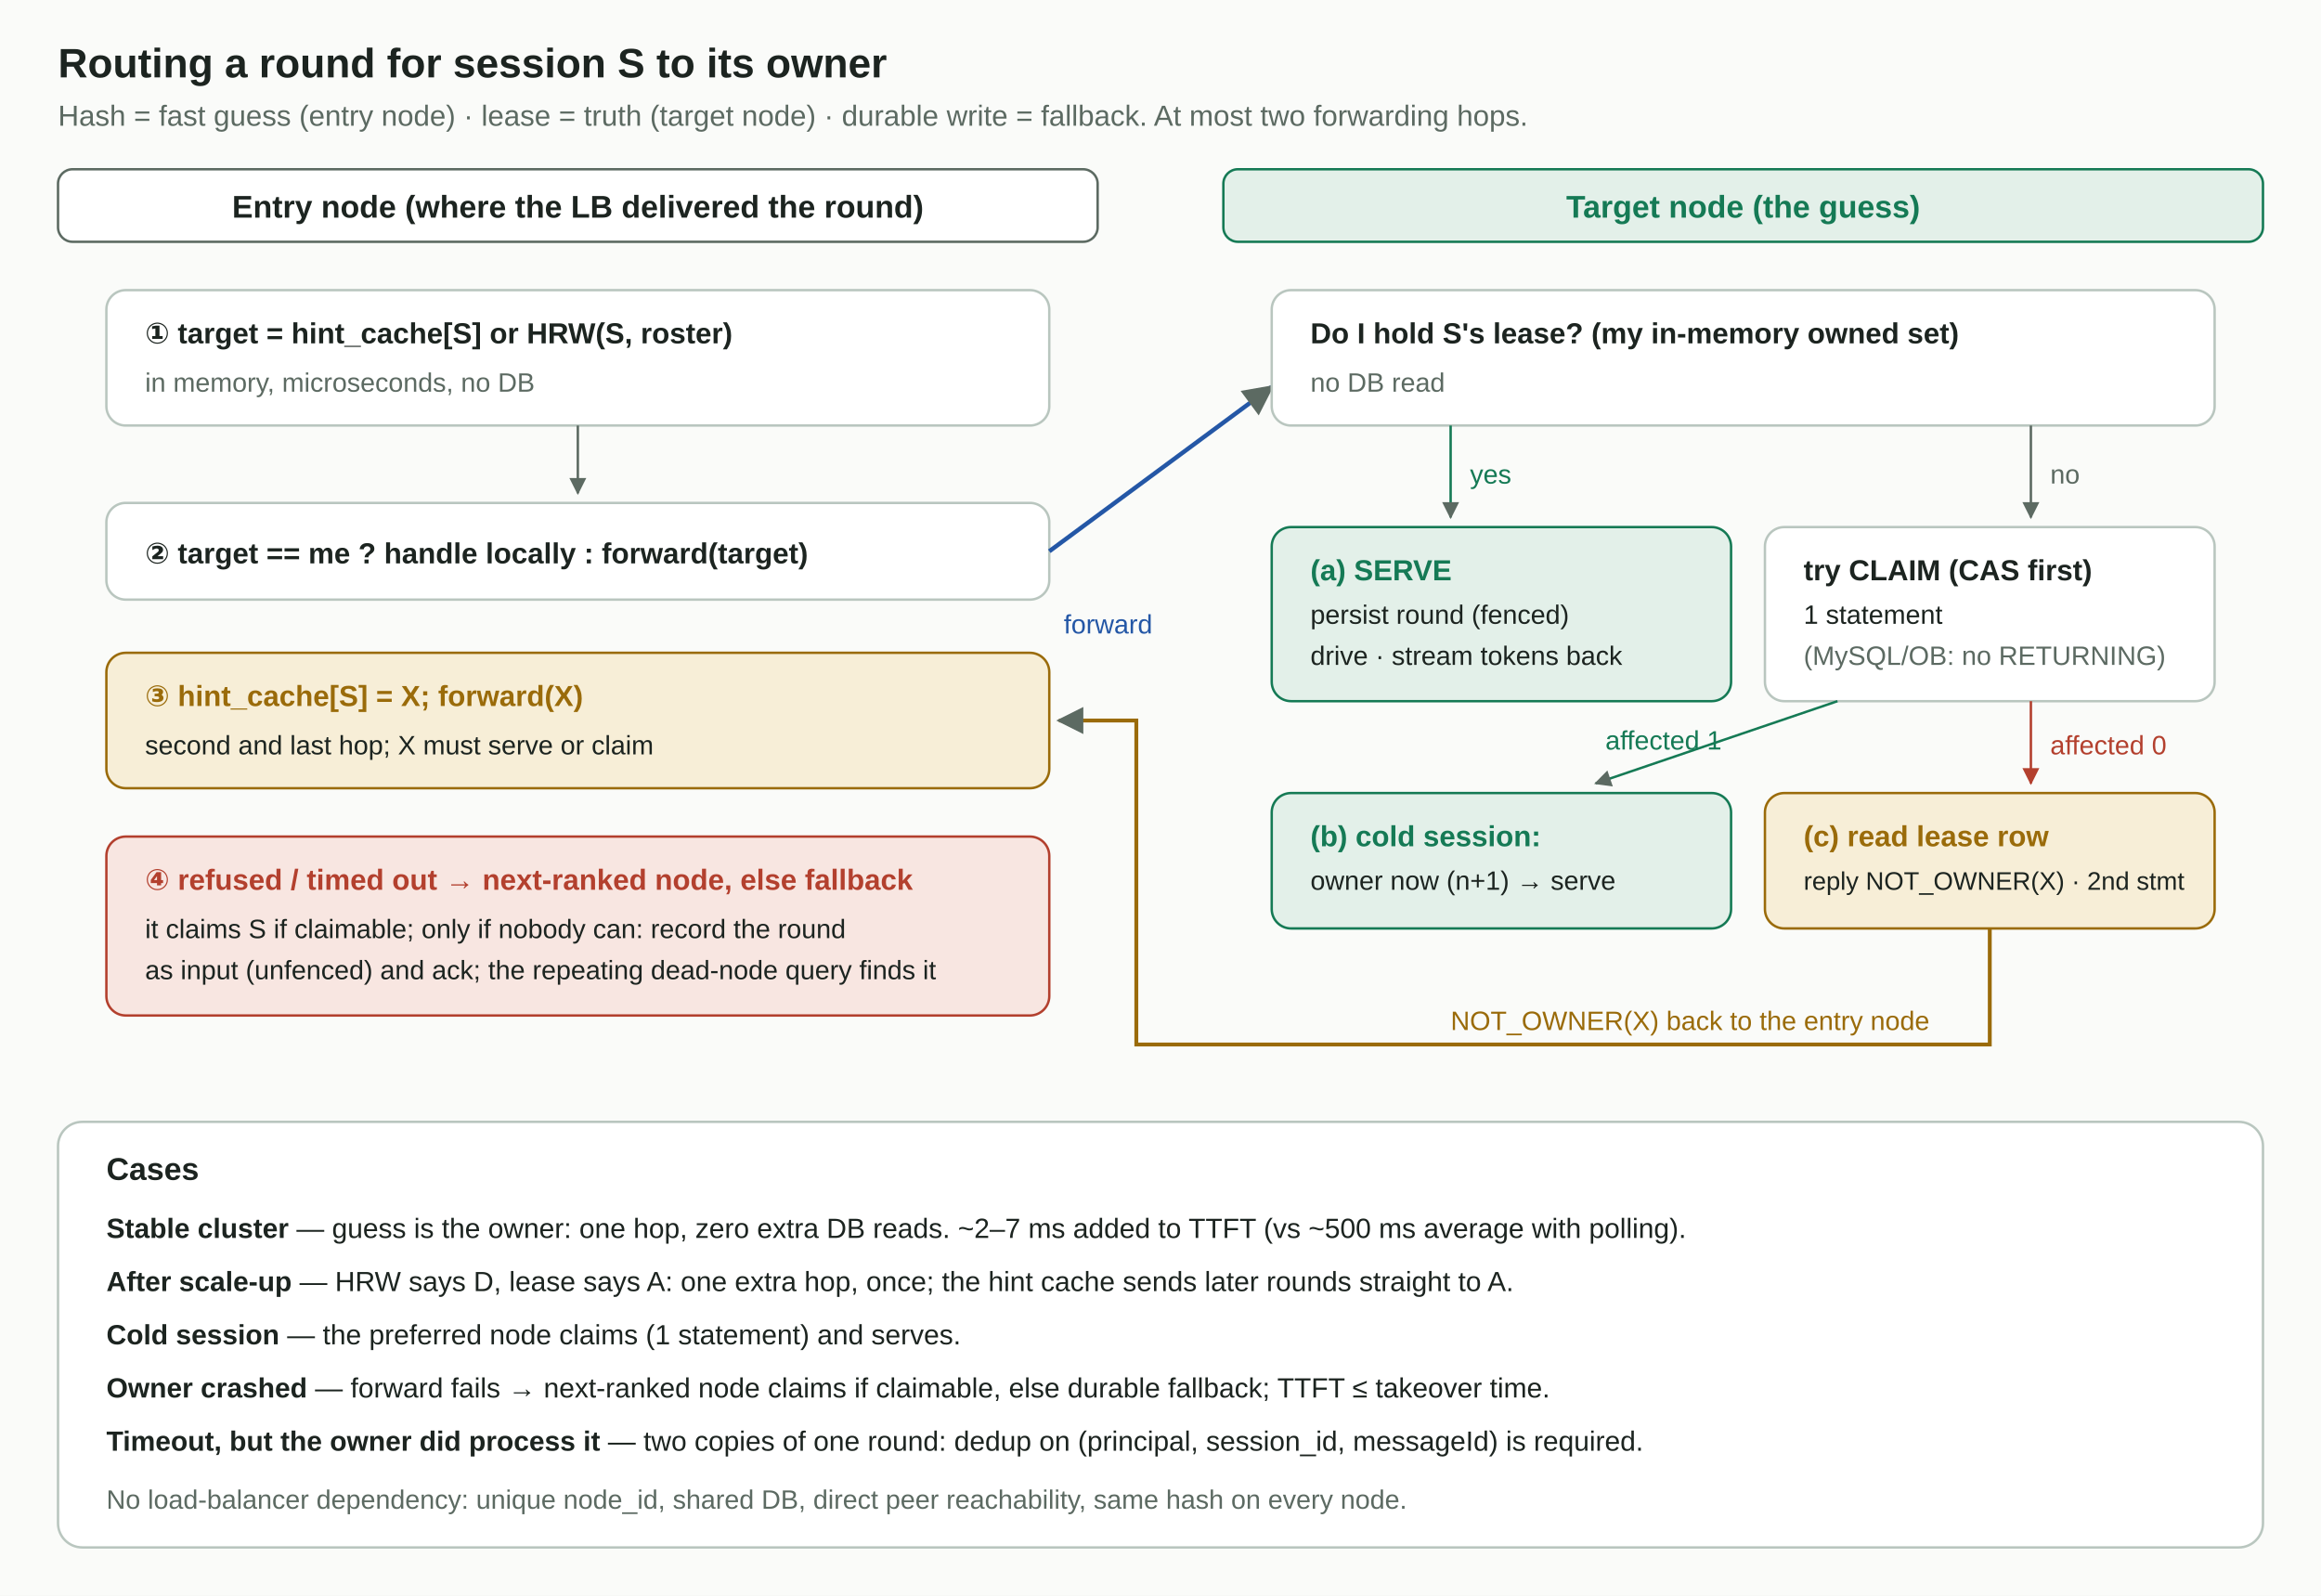
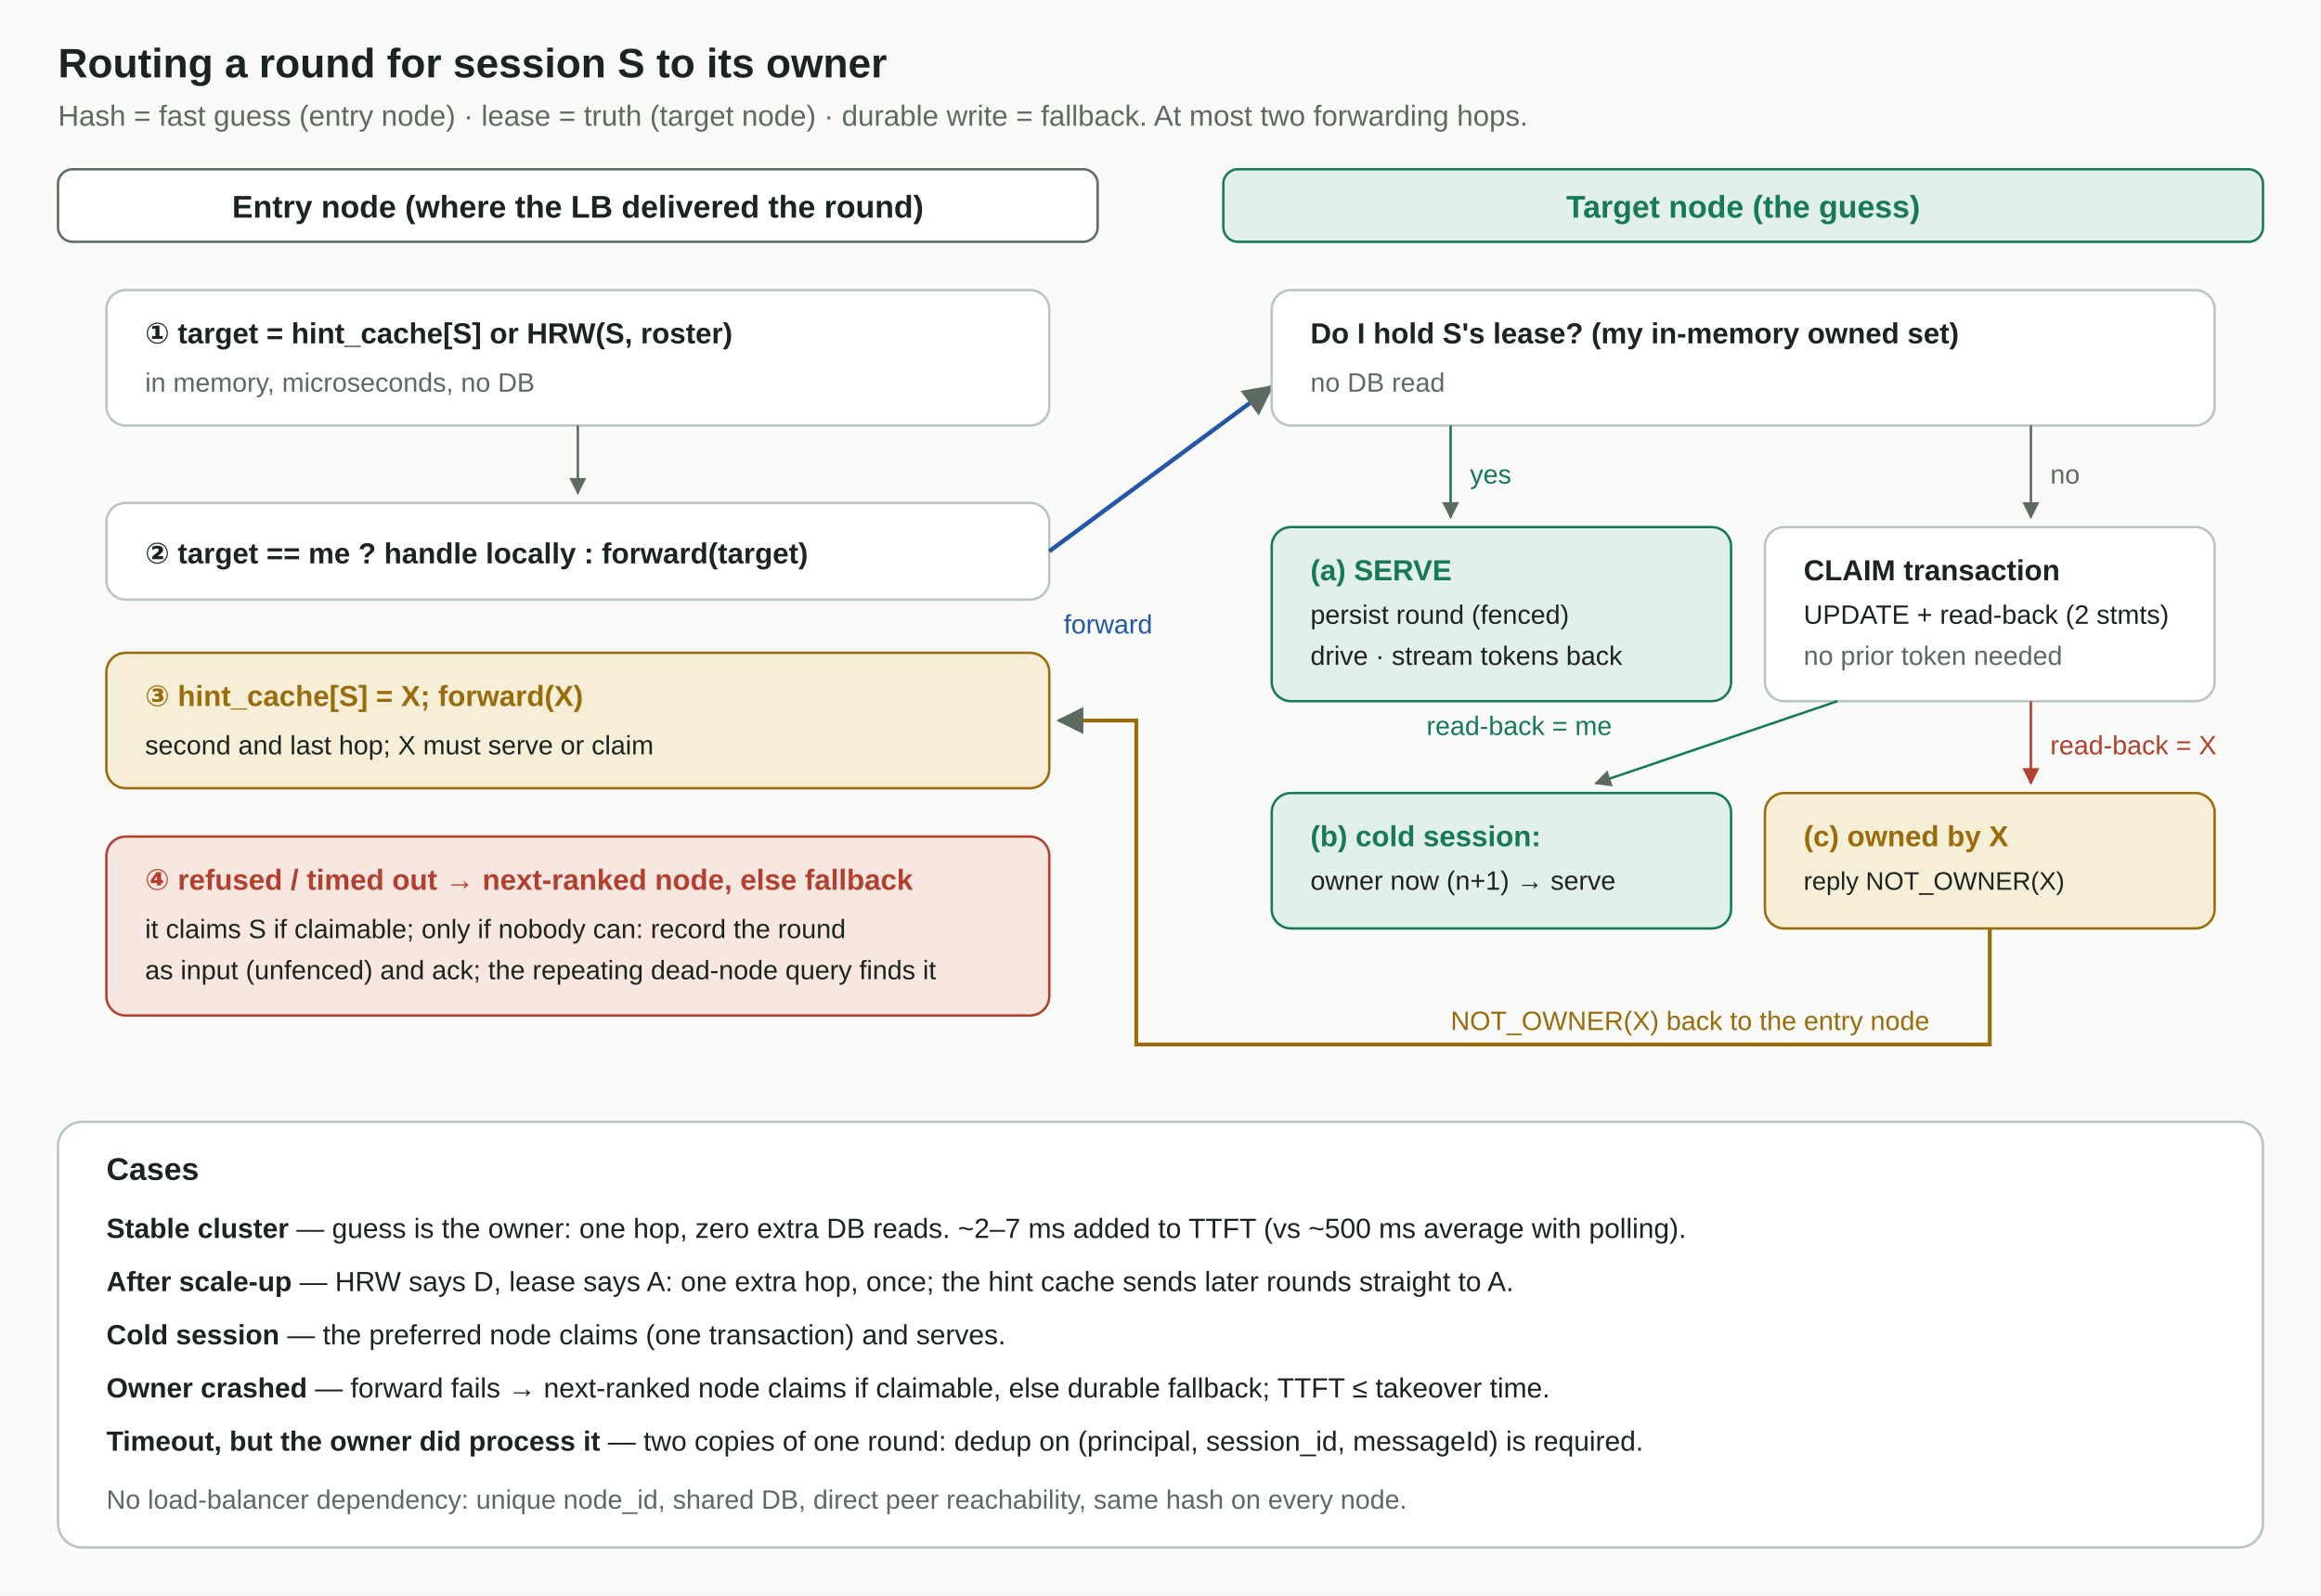
<svg xmlns="http://www.w3.org/2000/svg" viewBox="0 0 960 660" font-family="Arial, Helvetica, sans-serif">
  <defs>
    <marker id="ar" viewBox="0 0 10 10" refX="9" refY="5" markerWidth="7" markerHeight="7" orient="auto-start-reverse">
      <path d="M0 0L10 5L0 10z" fill="#5c6a62" />
    </marker>
    <marker id="ab" viewBox="0 0 10 10" refX="9" refY="5" markerWidth="7" markerHeight="7" orient="auto-start-reverse">
      <path d="M0 0L10 5L0 10z" fill="#b3402e" />
    </marker>
  </defs>
  <rect x="0" y="0" width="960" height="660" fill="#fafbf9" />
  <text x="24" y="32" font-size="17" font-weight="bold" fill="#1c2420">Routing a round for session S to its owner</text>
  <text x="24" y="52" font-size="12" fill="#5c6a62">Hash = fast guess (entry node) · lease = truth (target node) · durable write = fallback. At most two forwarding hops.</text>
  <rect x="24" y="70" width="430" height="30" rx="6" fill="#ffffff" stroke="#5c6a62" />
  <text x="239" y="90" font-size="13" font-weight="bold" text-anchor="middle" fill="#1c2420">Entry node (where the LB delivered the round)</text>
  <rect x="506" y="70" width="430" height="30" rx="6" fill="#e3f0e9" stroke="#157a55" />
  <text x="721" y="90" font-size="13" font-weight="bold" text-anchor="middle" fill="#157a55">Target node (the guess)</text>
  <rect x="44" y="120" width="390" height="56" rx="8" fill="#ffffff" stroke="#b9c6bf" />
  <text x="60" y="142" font-size="12" font-weight="bold" fill="#1c2420">① target = hint_cache[S] or HRW(S, roster)</text>
  <text x="60" y="162" font-size="11" fill="#5c6a62">in memory, microseconds, no DB</text>
  <line x1="239" y1="176" x2="239" y2="204" stroke="#5c6a62" marker-end="url(#ar)" />
  <rect x="44" y="208" width="390" height="40" rx="8" fill="#ffffff" stroke="#b9c6bf" />
  <text x="60" y="233" font-size="12" font-weight="bold" fill="#1c2420">② target == me ? handle locally : forward(target)</text>
  <line x1="434" y1="228" x2="526" y2="160" stroke="#2457a6" stroke-width="1.8" marker-end="url(#ar)" />
  <text x="440" y="262" font-size="11" fill="#2457a6">forward</text>
  <rect x="526" y="120" width="390" height="56" rx="8" fill="#ffffff" stroke="#b9c6bf" />
  <text x="542" y="142" font-size="12" font-weight="bold" fill="#1c2420">Do I hold S's lease? (my in-memory owned set)</text>
  <text x="542" y="162" font-size="11" fill="#5c6a62">no DB read</text>
  <line x1="600" y1="176" x2="600" y2="214" stroke="#157a55" marker-end="url(#ar)" />
  <text x="608" y="200" font-size="11" fill="#157a55">yes</text>
  <rect x="526" y="218" width="190" height="72" rx="8" fill="#e3f0e9" stroke="#157a55" />
  <text x="542" y="240" font-size="12" font-weight="bold" fill="#157a55">(a) SERVE</text>
  <text x="542" y="258" font-size="11" fill="#1c2420">persist round (fenced)</text>
  <text x="542" y="275" font-size="11" fill="#1c2420">drive · stream tokens back</text>
  <line x1="840" y1="176" x2="840" y2="214" stroke="#5c6a62" marker-end="url(#ar)" />
  <text x="848" y="200" font-size="11" fill="#5c6a62">no</text>
  <rect x="730" y="218" width="186" height="72" rx="8" fill="#ffffff" stroke="#b9c6bf" />
-   <text x="746" y="240" font-size="12" font-weight="bold" fill="#1c2420">try CLAIM (CAS first)</text>
-   <text x="746" y="258" font-size="11" fill="#1c2420">1 statement</text>
-   <text x="746" y="275" font-size="11" fill="#5c6a62">(MySQL/OB: no RETURNING)</text>
+   <text x="746" y="240" font-size="12" font-weight="bold" fill="#1c2420">CLAIM transaction</text>
+   <text x="746" y="258" font-size="11" fill="#1c2420">UPDATE + read-back (2 stmts)</text>
+   <text x="746" y="275" font-size="11" fill="#5c6a62">no prior token needed</text>
  <line x1="760" y1="290" x2="660" y2="324" stroke="#157a55" marker-end="url(#ar)" />
-   <text x="664" y="310" font-size="11" fill="#157a55">affected 1</text>
+   <text x="590" y="304" font-size="11" fill="#157a55">read-back = me</text>
  <rect x="526" y="328" width="190" height="56" rx="8" fill="#e3f0e9" stroke="#157a55" />
  <text x="542" y="350" font-size="12" font-weight="bold" fill="#157a55">(b) cold session:</text>
  <text x="542" y="368" font-size="11" fill="#1c2420">owner now (n+1) → serve</text>
  <line x1="840" y1="290" x2="840" y2="324" stroke="#b3402e" marker-end="url(#ab)" />
-   <text x="848" y="312" font-size="11" fill="#b3402e">affected 0</text>
+   <text x="848" y="312" font-size="11" fill="#b3402e">read-back = X</text>
  <rect x="730" y="328" width="186" height="56" rx="8" fill="#f7eed7" stroke="#9a6b0a" />
-   <text x="746" y="350" font-size="12" font-weight="bold" fill="#9a6b0a">(c) read lease row</text>
-   <text x="746" y="368" font-size="10.5" fill="#1c2420">reply NOT_OWNER(X) · 2nd stmt</text>
+   <text x="746" y="350" font-size="12" font-weight="bold" fill="#9a6b0a">(c) owned by X</text>
+   <text x="746" y="368" font-size="10.5" fill="#1c2420">reply NOT_OWNER(X)</text>
  <polyline points="823,384 823,432 470,432 470,298 438,298" fill="none" stroke="#9a6b0a" stroke-width="1.6" marker-end="url(#ar)" />
  <text x="600" y="426" font-size="11" fill="#9a6b0a">NOT_OWNER(X) back to the entry node</text>
  <rect x="44" y="270" width="390" height="56" rx="8" fill="#f7eed7" stroke="#9a6b0a" />
  <text x="60" y="292" font-size="12" font-weight="bold" fill="#9a6b0a">③ hint_cache[S] = X; forward(X)</text>
  <text x="60" y="312" font-size="11" fill="#1c2420">second and last hop; X must serve or claim</text>
  <rect x="44" y="346" width="390" height="74" rx="8" fill="#f8e6e1" stroke="#b3402e" />
  <text x="60" y="368" font-size="12" font-weight="bold" fill="#b3402e">④ refused / timed out → next-ranked node, else fallback</text>
  <text x="60" y="388" font-size="11" fill="#1c2420">it claims S if claimable; only if nobody can: record the round</text>
  <text x="60" y="405" font-size="11" fill="#1c2420">as input (unfenced) and ack; the repeating dead-node query finds it</text>
  <rect x="24" y="464" width="912" height="176" rx="10" fill="#ffffff" stroke="#b9c6bf" />
  <text x="44" y="488" font-size="13" font-weight="bold" fill="#1c2420">Cases</text>
  <text x="44" y="512" font-size="11.5" fill="#1c2420">
    <tspan font-weight="bold">Stable cluster</tspan> — guess is the owner: one hop, zero extra DB reads. ~2–7 ms added to TTFT (vs ~500 ms average with polling).</text>
  <text x="44" y="534" font-size="11.5" fill="#1c2420">
    <tspan font-weight="bold">After scale-up</tspan> — HRW says D, lease says A: one extra hop, once; the hint cache sends later rounds straight to A.</text>
  <text x="44" y="556" font-size="11.5" fill="#1c2420">
-     <tspan font-weight="bold">Cold session</tspan> — the preferred node claims (1 statement) and serves.</text>
+     <tspan font-weight="bold">Cold session</tspan> — the preferred node claims (one transaction) and serves.</text>
  <text x="44" y="578" font-size="11.5" fill="#1c2420">
    <tspan font-weight="bold">Owner crashed</tspan> — forward fails → next-ranked node claims if claimable, else durable fallback; TTFT ≤ takeover time.</text>
  <text x="44" y="600" font-size="11.5" fill="#1c2420">
    <tspan font-weight="bold">Timeout, but the owner did process it</tspan> — two copies of one round: dedup on (principal, session_id, messageId) is required.</text>
  <text x="44" y="624" font-size="11" fill="#5c6a62">No load-balancer dependency: unique node_id, shared DB, direct peer reachability, same hash on every node.</text>
</svg>
